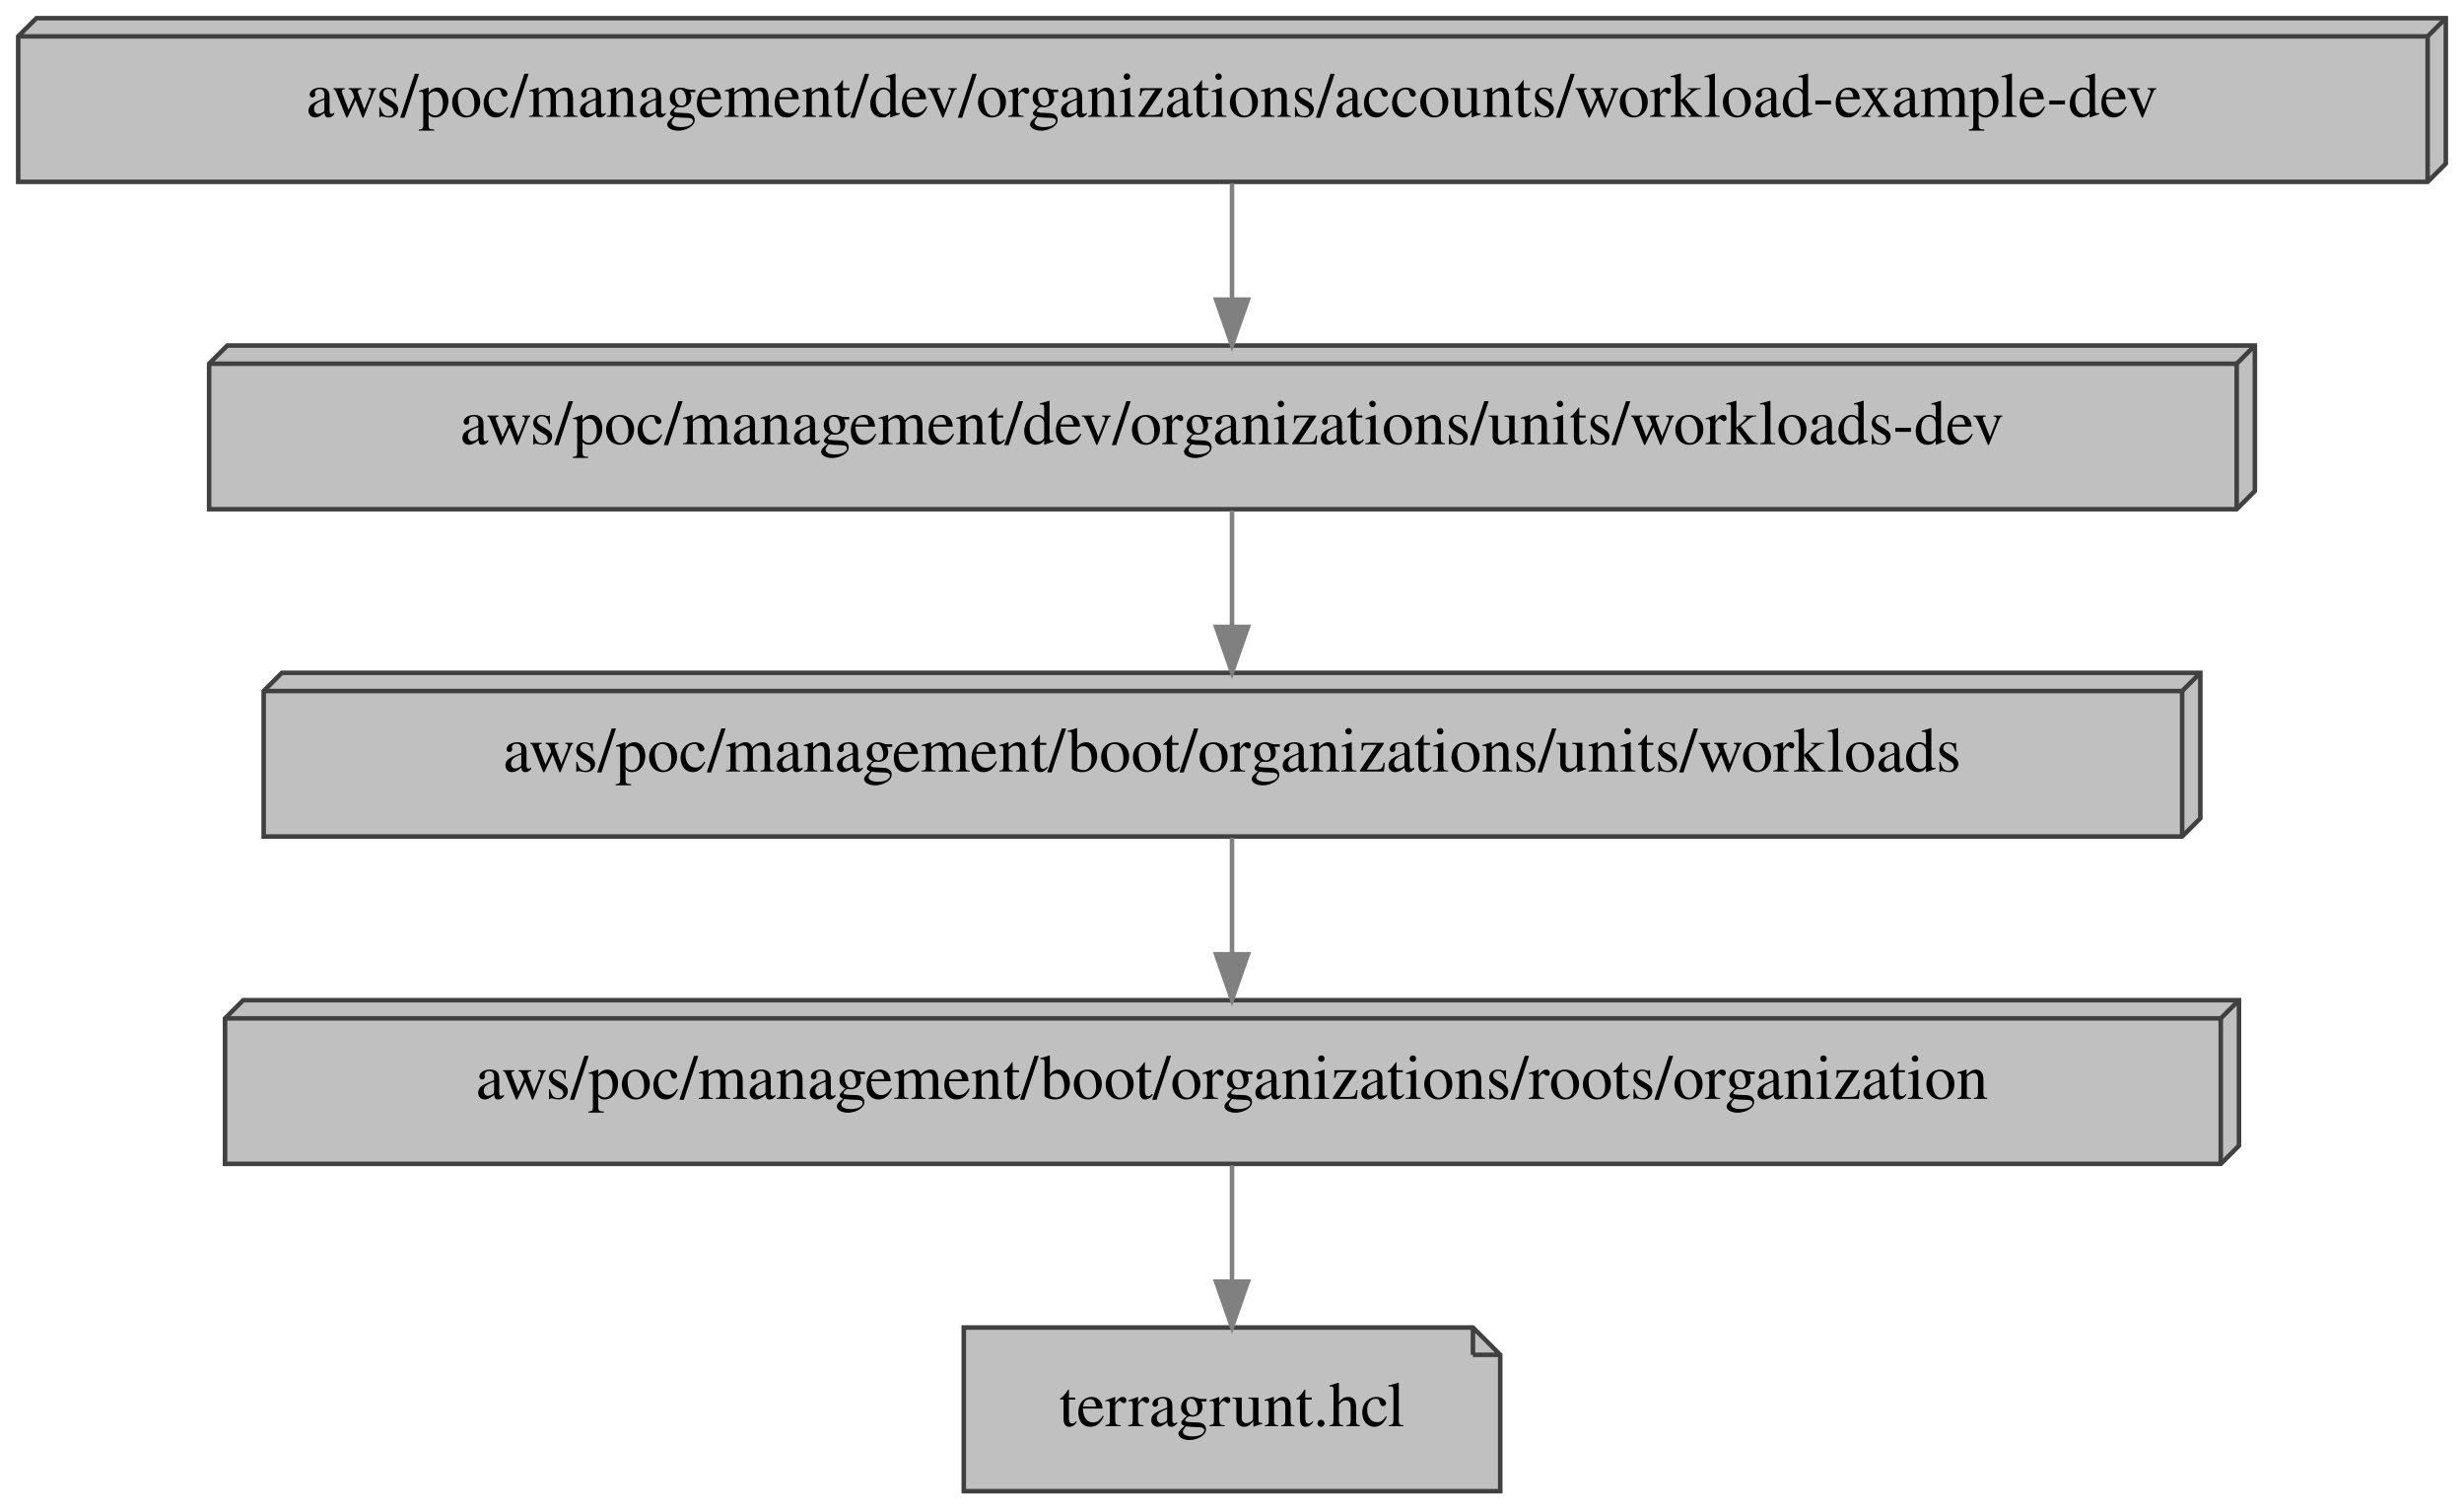
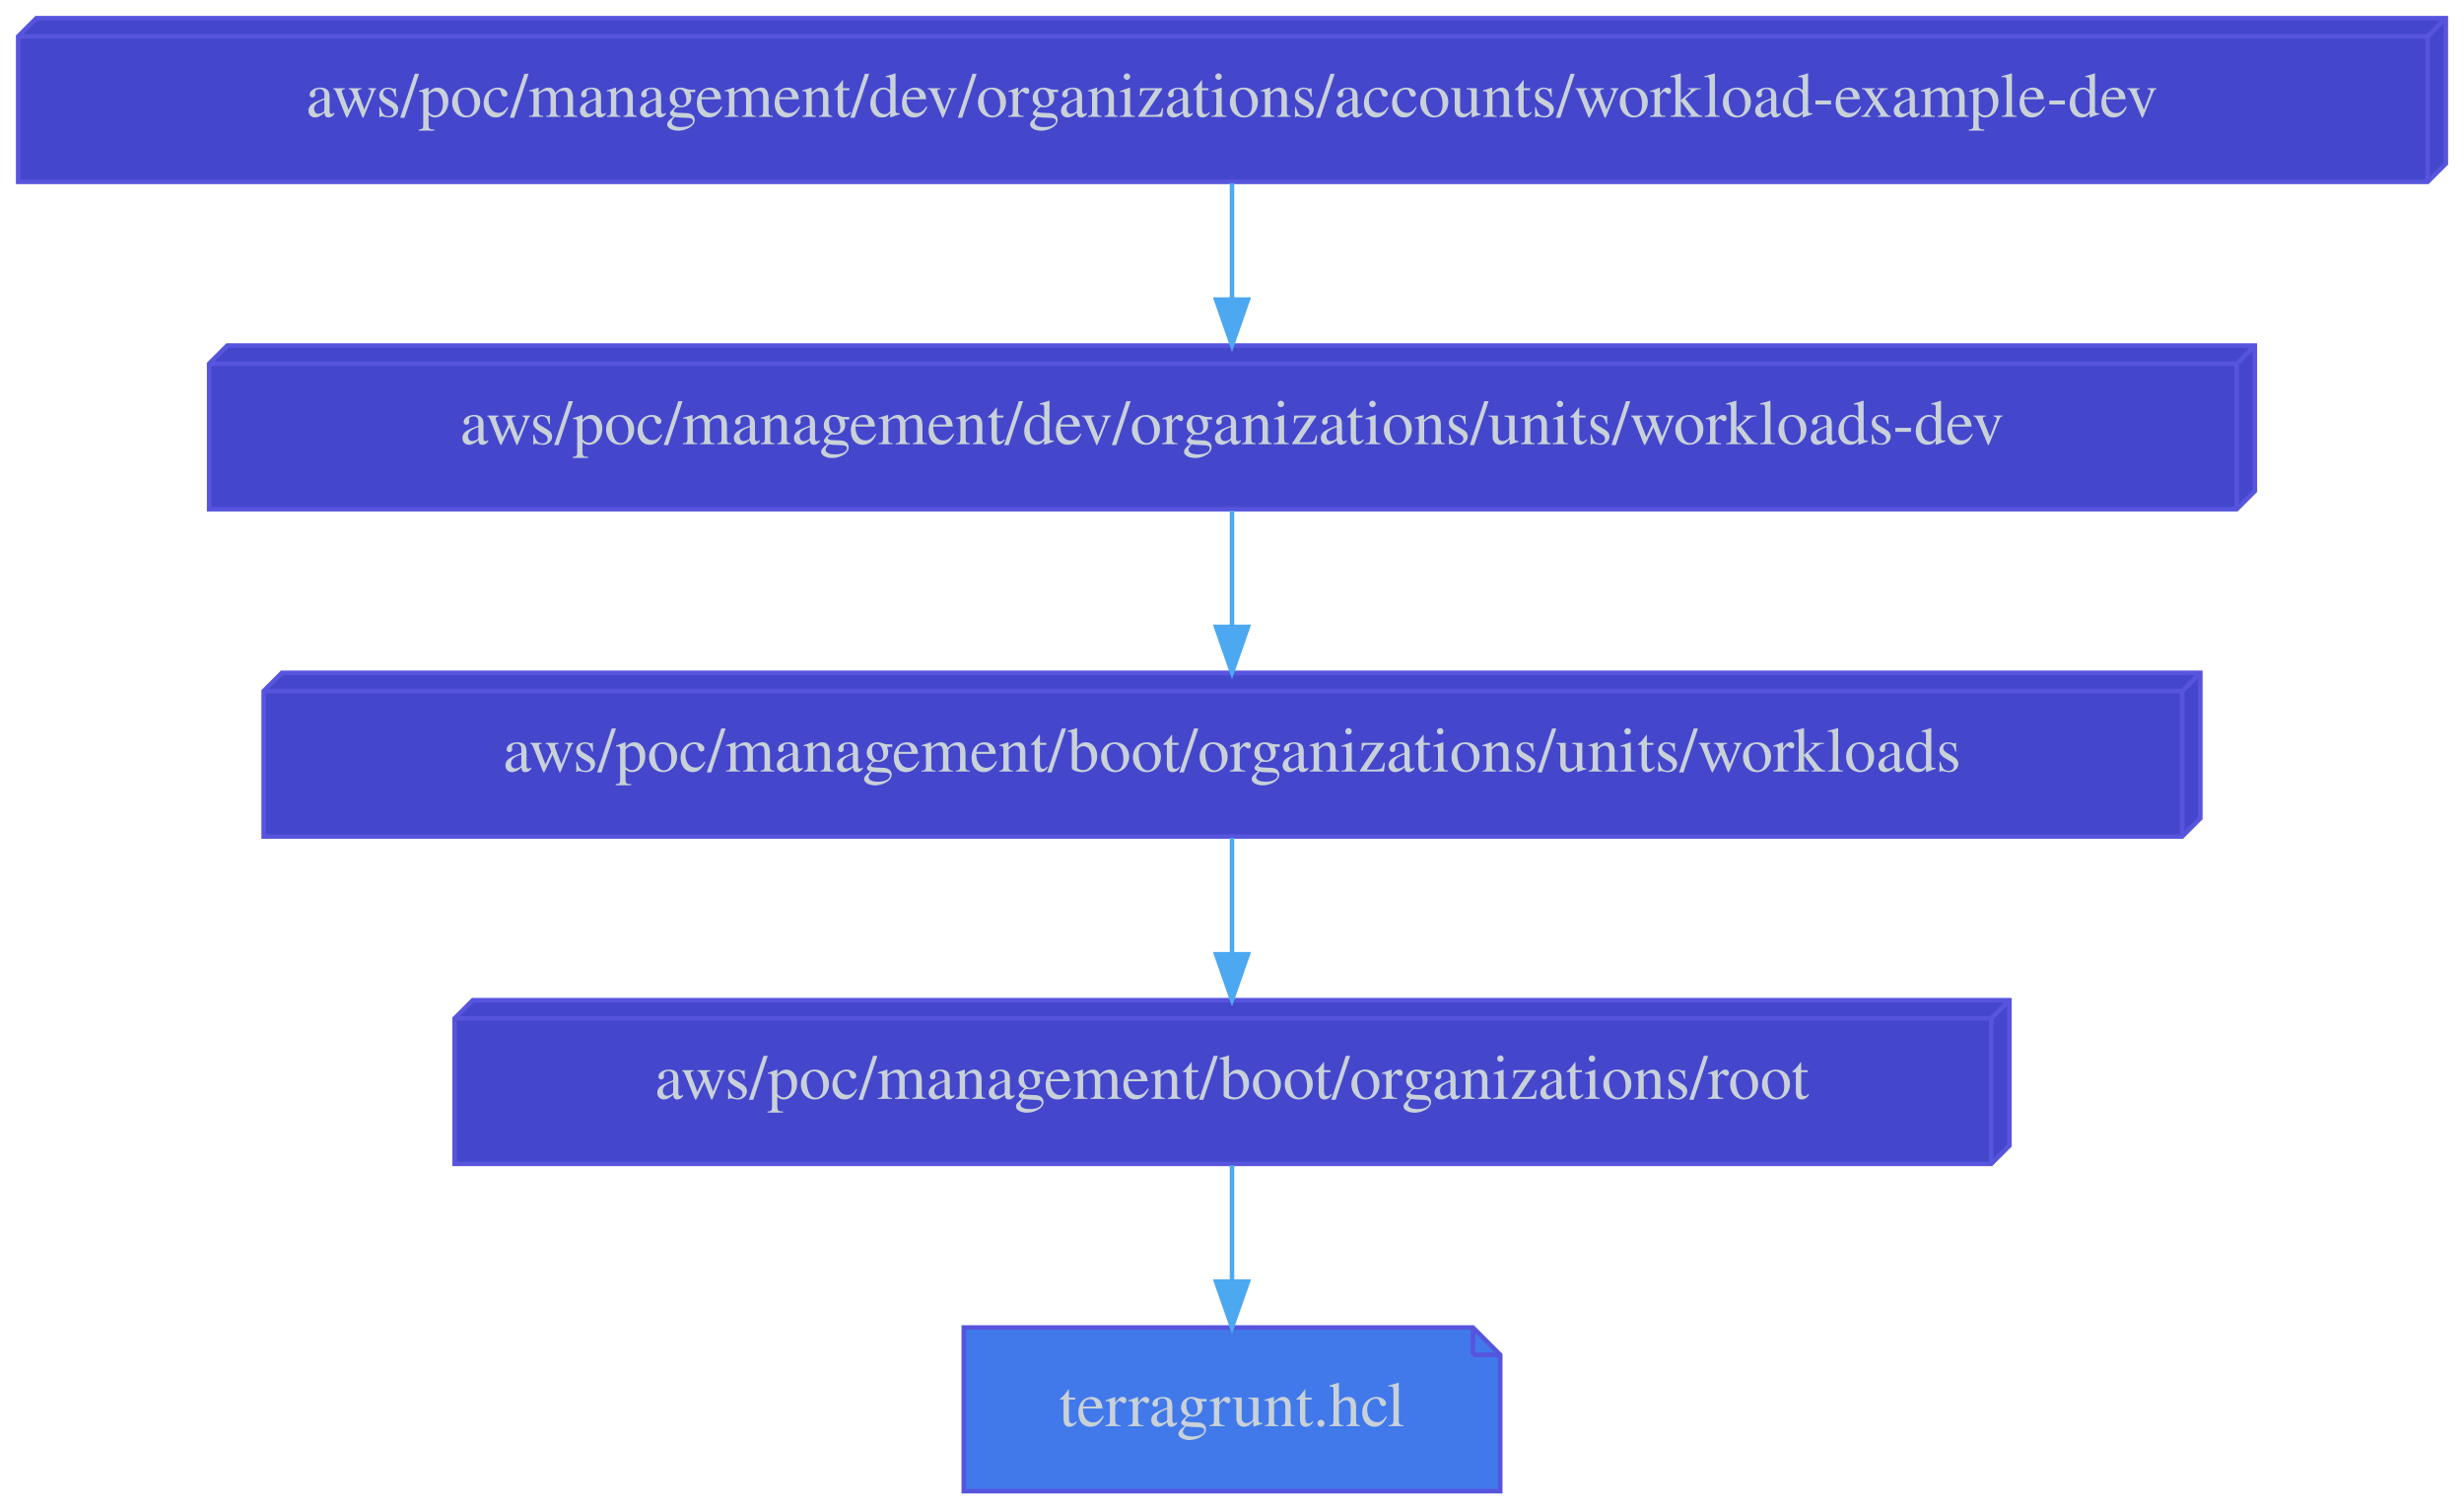
<svg xmlns="http://www.w3.org/2000/svg" width="542pt" height="332pt" viewBox="0.00 0.00 542.00 332.00">
  <g id="graph0" class="graph" transform="scale(1 1) rotate(0) translate(4 328)">
    <polygon fill="transparent" stroke="transparent" points="-4,4 -4,-328 538,-328 538,4 -4,4" />
    <g id="node1" class="node">
-       <polygon fill="#c0c0c0" stroke="#404040" points="320,-36 208,-36 208,0 326,0 326,-30 320,-36" />
-       <polyline fill="none" stroke="#404040" points="320,-36 320,-30 " />
-       <polyline fill="none" stroke="#404040" points="326,-30 320,-30 " />
-       <text text-anchor="middle" x="267" y="-14.3" font-family="Times,serif" font-size="14.00">terragrunt.hcl</text>
+       <polygon fill="#4179ea" stroke="#5754dd" points="320,-36 208,-36 208,0 326,0 326,-30 320,-36" />
+       <polyline fill="none" stroke="#5754dd" points="320,-36 320,-30 " />
+       <polyline fill="none" stroke="#5754dd" points="326,-30 320,-30 " />
+       <text text-anchor="middle" x="267" y="-14.3" font-family="Times,serif" font-size="14.00" fill="#c9d1d8">terragrunt.hcl</text>
    </g>
    <g id="node2" class="node">
-       <polygon fill="#c0c0c0" stroke="#404040" points="488.5,-108 49.5,-108 45.5,-104 45.5,-72 484.5,-72 488.5,-76 488.5,-108" />
-       <polyline fill="none" stroke="#404040" points="484.5,-104 45.5,-104 " />
-       <polyline fill="none" stroke="#404040" points="484.5,-104 484.5,-72 " />
-       <polyline fill="none" stroke="#404040" points="484.5,-104 488.5,-108 " />
-       <text text-anchor="middle" x="267" y="-86.3" font-family="Times,serif" font-size="14.00">aws/poc/management/boot/organizations/roots/organization</text>
+       <polygon fill="#4447cc" stroke="#5754dd" points="438,-108 100,-108 96,-104 96,-72 434,-72 438,-76 438,-108" />
+       <polyline fill="none" stroke="#5754dd" points="434,-104 96,-104 " />
+       <polyline fill="none" stroke="#5754dd" points="434,-104 434,-72 " />
+       <polyline fill="none" stroke="#5754dd" points="434,-104 438,-108 " />
+       <text text-anchor="middle" x="267" y="-86.3" font-family="Times,serif" font-size="14.00" fill="#c9d1d8">aws/poc/management/boot/organizations/root</text>
    </g>
    <g id="edge1" class="edge">
-       <path fill="none" stroke="#808080" d="M267,-71.7C267,-63.98 267,-54.71 267,-46.11" />
-       <polygon fill="#808080" stroke="#808080" points="270.5,-46.1 267,-36.1 263.5,-46.1 270.5,-46.1" />
+       <path fill="none" stroke="#4ba8f1" d="M267,-71.7C267,-63.98 267,-54.71 267,-46.11" />
+       <polygon fill="#4ba8f1" stroke="#4ba8f1" points="270.5,-46.1 267,-36.1 263.5,-46.1 270.5,-46.1" />
    </g>
    <g id="node3" class="node">
-       <polygon fill="#c0c0c0" stroke="#404040" points="480,-180 58,-180 54,-176 54,-144 476,-144 480,-148 480,-180" />
-       <polyline fill="none" stroke="#404040" points="476,-176 54,-176 " />
-       <polyline fill="none" stroke="#404040" points="476,-176 476,-144 " />
-       <polyline fill="none" stroke="#404040" points="476,-176 480,-180 " />
-       <text text-anchor="middle" x="267" y="-158.3" font-family="Times,serif" font-size="14.00">aws/poc/management/boot/organizations/units/workloads</text>
+       <polygon fill="#4447cc" stroke="#5754dd" points="480,-180 58,-180 54,-176 54,-144 476,-144 480,-148 480,-180" />
+       <polyline fill="none" stroke="#5754dd" points="476,-176 54,-176 " />
+       <polyline fill="none" stroke="#5754dd" points="476,-176 476,-144 " />
+       <polyline fill="none" stroke="#5754dd" points="476,-176 480,-180 " />
+       <text text-anchor="middle" x="267" y="-158.3" font-family="Times,serif" font-size="14.00" fill="#c9d1d8">aws/poc/management/boot/organizations/units/workloads</text>
    </g>
    <g id="edge2" class="edge">
-       <path fill="none" stroke="#808080" d="M267,-143.7C267,-135.98 267,-126.71 267,-118.11" />
-       <polygon fill="#808080" stroke="#808080" points="270.5,-118.1 267,-108.1 263.5,-118.1 270.5,-118.1" />
+       <path fill="none" stroke="#4ba8f1" d="M267,-143.7C267,-135.98 267,-126.71 267,-118.11" />
+       <polygon fill="#4ba8f1" stroke="#4ba8f1" points="270.5,-118.1 267,-108.1 263.5,-118.1 270.5,-118.1" />
    </g>
    <g id="node4" class="node">
-       <polygon fill="#c0c0c0" stroke="#404040" points="534,-324 4,-324 0,-320 0,-288 530,-288 534,-292 534,-324" />
-       <polyline fill="none" stroke="#404040" points="530,-320 0,-320 " />
-       <polyline fill="none" stroke="#404040" points="530,-320 530,-288 " />
-       <polyline fill="none" stroke="#404040" points="530,-320 534,-324 " />
-       <text text-anchor="middle" x="267" y="-302.3" font-family="Times,serif" font-size="14.00">aws/poc/management/dev/organizations/accounts/workload-example-dev</text>
+       <polygon fill="#4447cc" stroke="#5754dd" points="534,-324 4,-324 0,-320 0,-288 530,-288 534,-292 534,-324" />
+       <polyline fill="none" stroke="#5754dd" points="530,-320 0,-320 " />
+       <polyline fill="none" stroke="#5754dd" points="530,-320 530,-288 " />
+       <polyline fill="none" stroke="#5754dd" points="530,-320 534,-324 " />
+       <text text-anchor="middle" x="267" y="-302.3" font-family="Times,serif" font-size="14.00" fill="#c9d1d8">aws/poc/management/dev/organizations/accounts/workload-example-dev</text>
    </g>
    <g id="node5" class="node">
-       <polygon fill="#c0c0c0" stroke="#404040" points="492,-252 46,-252 42,-248 42,-216 488,-216 492,-220 492,-252" />
-       <polyline fill="none" stroke="#404040" points="488,-248 42,-248 " />
-       <polyline fill="none" stroke="#404040" points="488,-248 488,-216 " />
-       <polyline fill="none" stroke="#404040" points="488,-248 492,-252 " />
-       <text text-anchor="middle" x="267" y="-230.3" font-family="Times,serif" font-size="14.00">aws/poc/management/dev/organizations/units/workloads-dev</text>
+       <polygon fill="#4447cc" stroke="#5754dd" points="492,-252 46,-252 42,-248 42,-216 488,-216 492,-220 492,-252" />
+       <polyline fill="none" stroke="#5754dd" points="488,-248 42,-248 " />
+       <polyline fill="none" stroke="#5754dd" points="488,-248 488,-216 " />
+       <polyline fill="none" stroke="#5754dd" points="488,-248 492,-252 " />
+       <text text-anchor="middle" x="267" y="-230.3" font-family="Times,serif" font-size="14.00" fill="#c9d1d8">aws/poc/management/dev/organizations/units/workloads-dev</text>
    </g>
    <g id="edge3" class="edge">
-       <path fill="none" stroke="#808080" d="M267,-287.7C267,-279.98 267,-270.71 267,-262.11" />
-       <polygon fill="#808080" stroke="#808080" points="270.5,-262.1 267,-252.1 263.5,-262.1 270.5,-262.1" />
+       <path fill="none" stroke="#4ba8f1" d="M267,-287.7C267,-279.98 267,-270.71 267,-262.11" />
+       <polygon fill="#4ba8f1" stroke="#4ba8f1" points="270.5,-262.1 267,-252.1 263.5,-262.1 270.5,-262.1" />
    </g>
    <g id="edge4" class="edge">
-       <path fill="none" stroke="#808080" d="M267,-215.7C267,-207.98 267,-198.71 267,-190.11" />
-       <polygon fill="#808080" stroke="#808080" points="270.5,-190.1 267,-180.1 263.5,-190.1 270.5,-190.1" />
+       <path fill="none" stroke="#4ba8f1" d="M267,-215.7C267,-207.98 267,-198.71 267,-190.11" />
+       <polygon fill="#4ba8f1" stroke="#4ba8f1" points="270.5,-190.1 267,-180.1 263.5,-190.1 270.5,-190.1" />
    </g>
  </g>
</svg>
